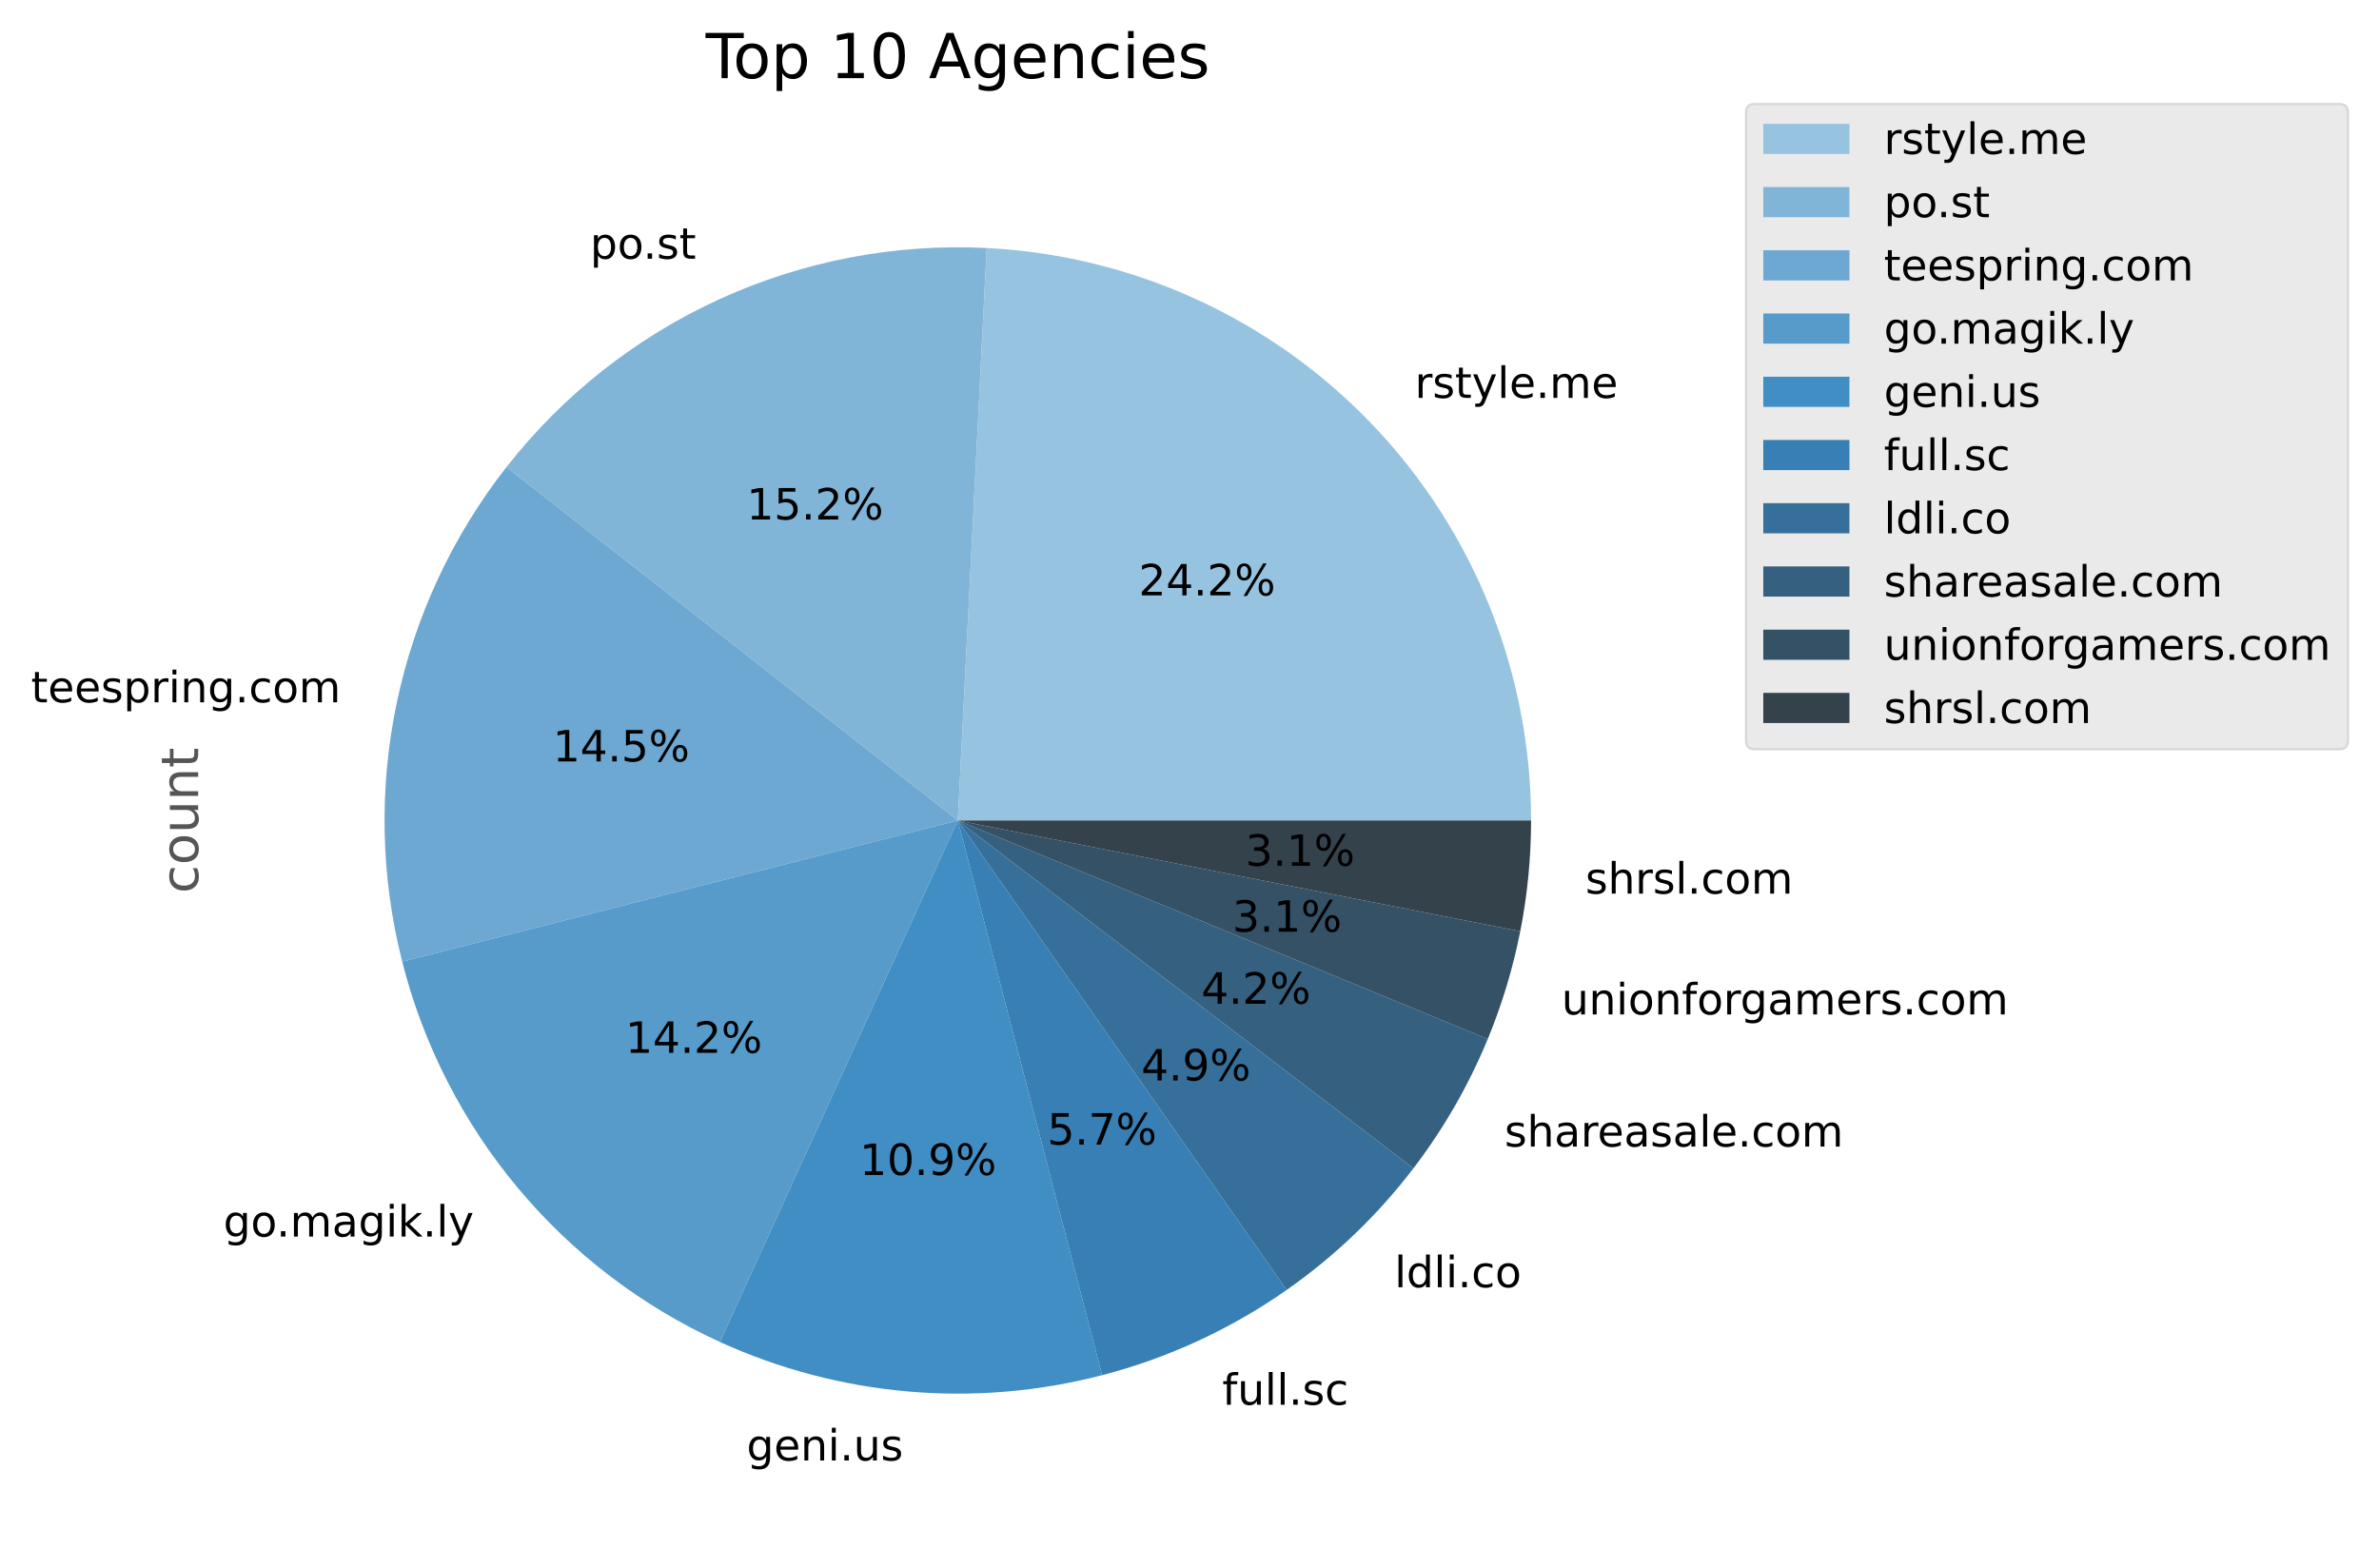
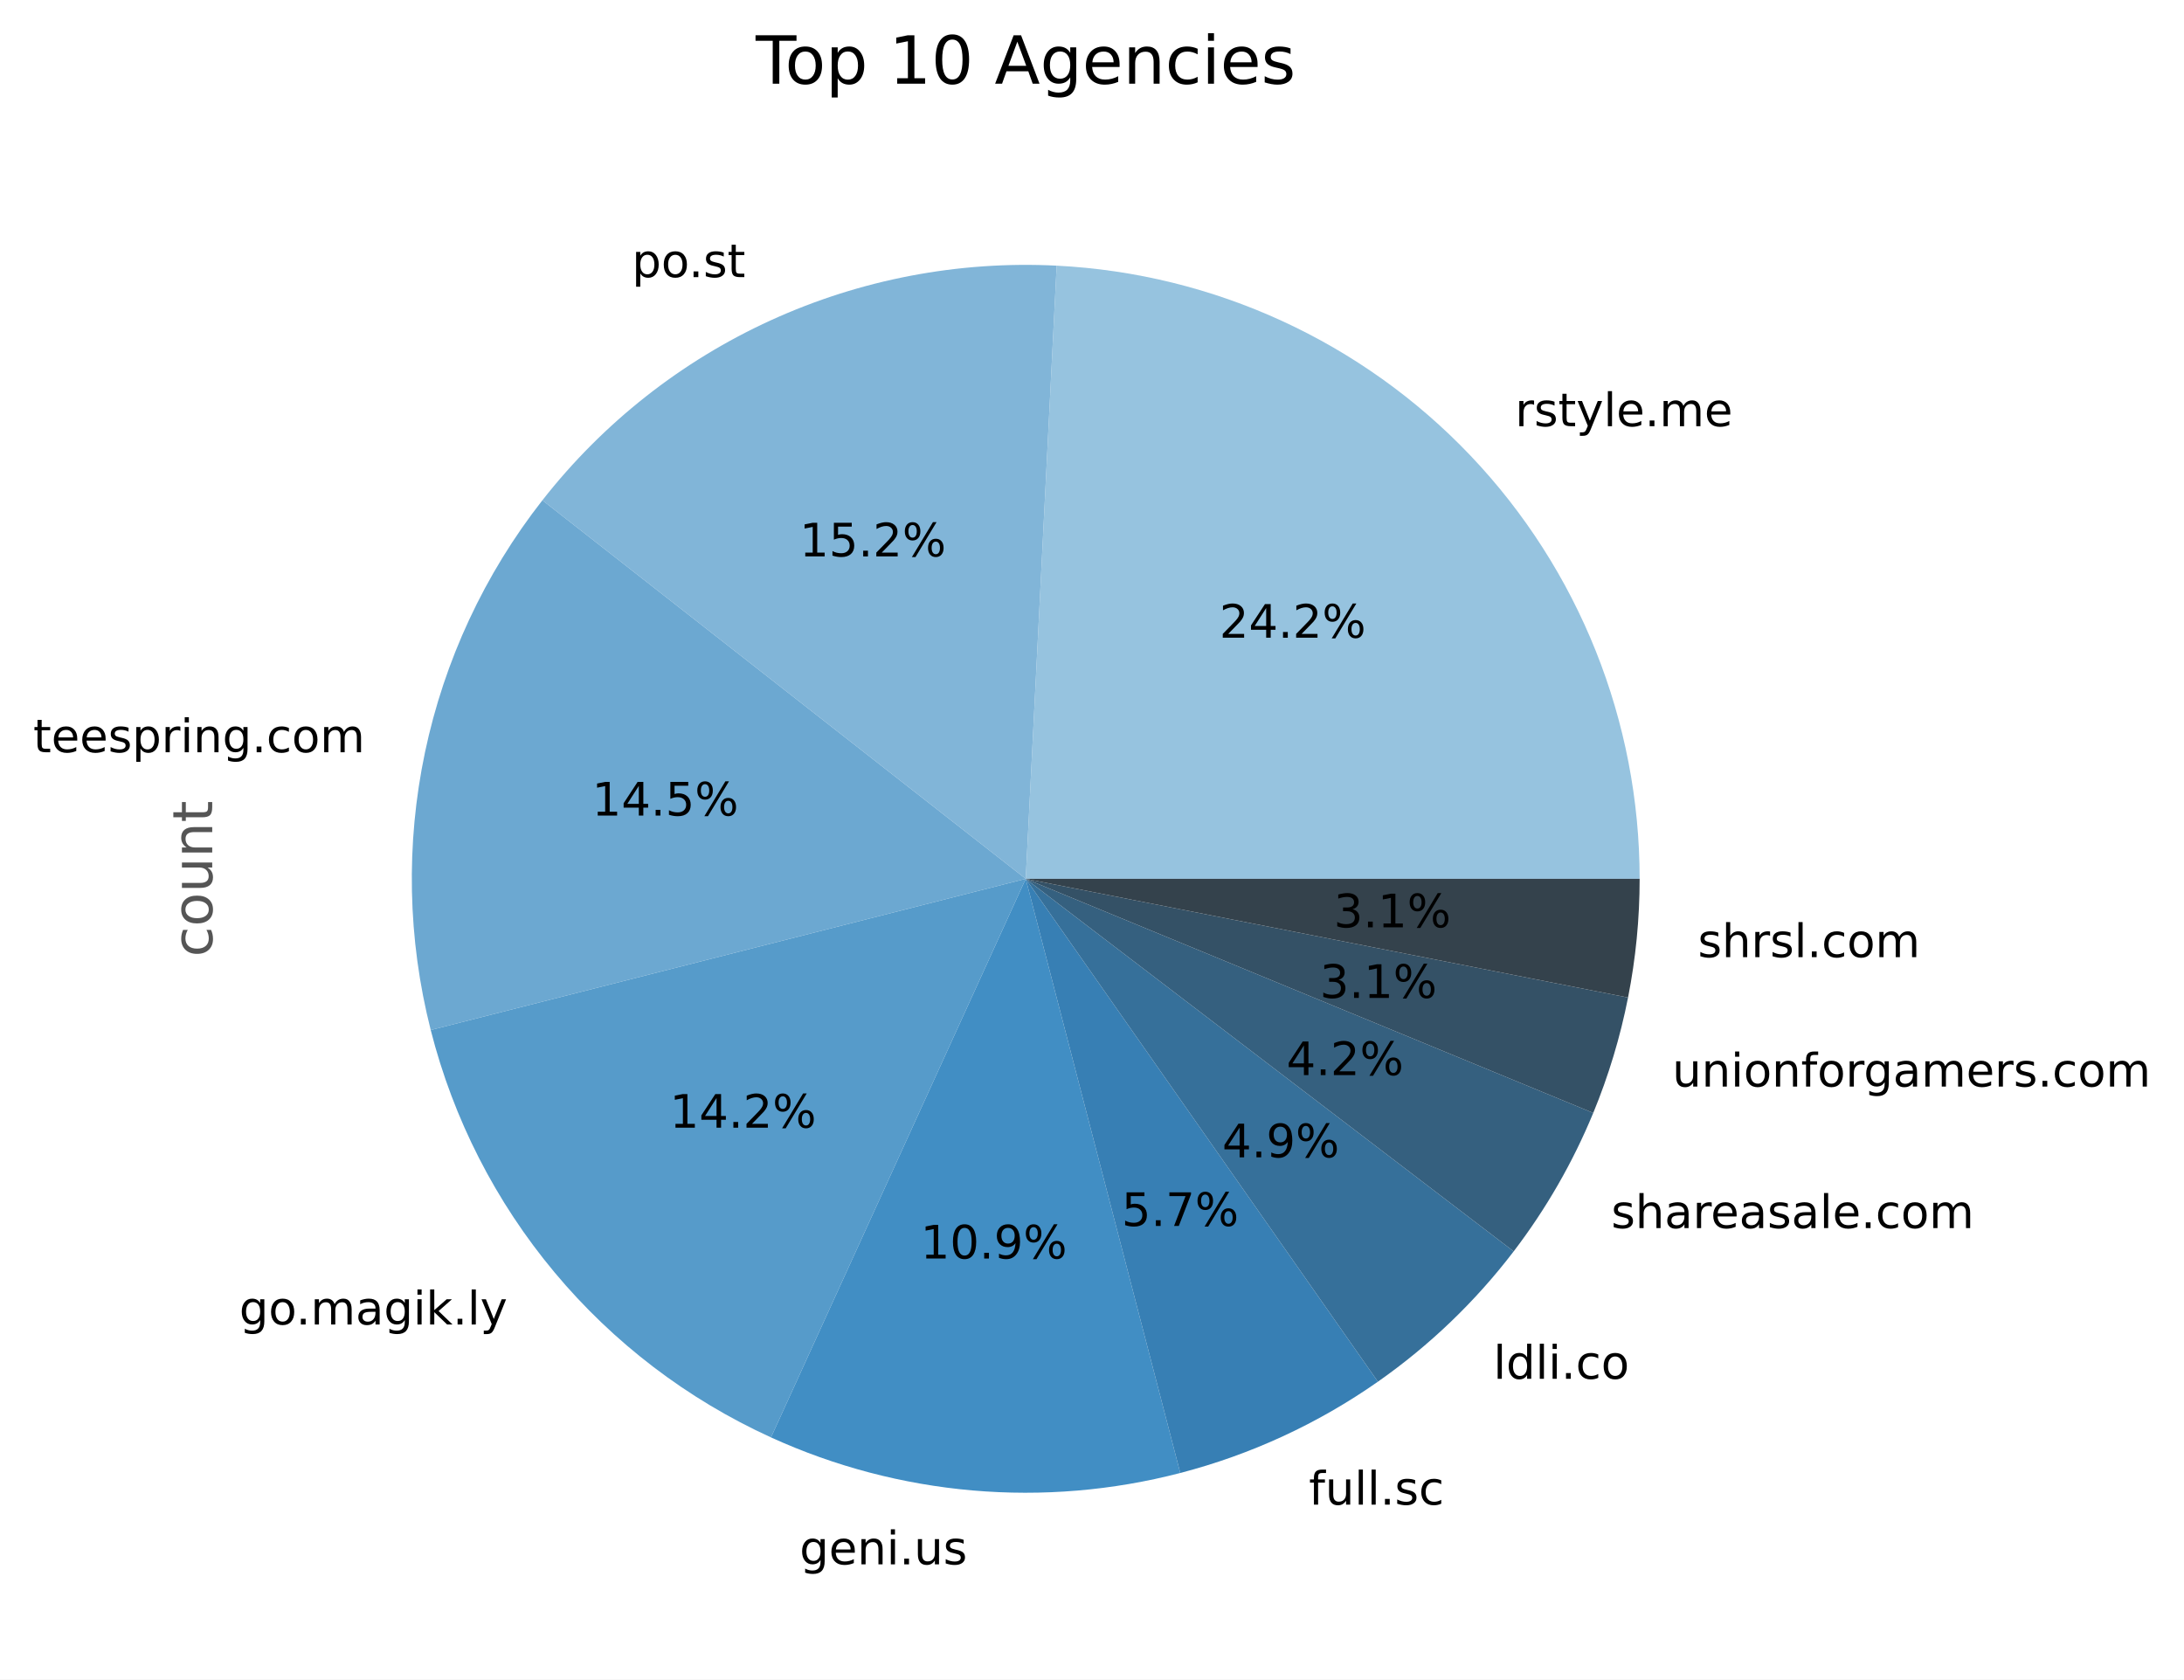
- <svg xmlns="http://www.w3.org/2000/svg" xmlns:xlink="http://www.w3.org/1999/xlink" width="552.173pt" height="363.982pt" viewBox="0 0 552.173 363.982" version="1.1">
+ <svg xmlns="http://www.w3.org/2000/svg" xmlns:xlink="http://www.w3.org/1999/xlink" width="473.348pt" height="363.982pt" viewBox="0 0 473.348 363.982" version="1.1">
  <defs>
    <style type="text/css">*{stroke-linejoin: round; stroke-linecap: butt}</style>
  </defs>
  <g id="figure_1">
    <g id="patch_1">
-       <path d="M -0 363.982  L 552.173 363.982  L 552.173 0  L -0 0  z " style="fill: #ffffff" />
+       <path d="M -0 363.982  L 473.348 363.982  L 473.348 0  L -0 0  z " style="fill: #ffffff" />
    </g>
    <g id="axes_1">
      <g id="matplotlib.axis_1" />
      <g id="matplotlib.axis_2">
        <g id="text_1">
          <g style="fill: #555555" transform="translate(45.99431 207.3893)rotate(-90)scale(0.12 -0.12)">
            <defs>
              <path id="DejaVuSans-63" d="M 3122 3366  L 3122 2828  Q 2878 2963 2633 3030  Q 2388 3097 2138 3097  Q 1578 3097 1268 2742  Q 959 2388 959 1747  Q 959 1106 1268 751  Q 1578 397 2138 397  Q 2388 397 2633 464  Q 2878 531 3122 666  L 3122 134  Q 2881 22 2623 -34  Q 2366 -91 2075 -91  Q 1284 -91 818 406  Q 353 903 353 1747  Q 353 2603 823 3093  Q 1294 3584 2113 3584  Q 2378 3584 2631 3529  Q 2884 3475 3122 3366  z " transform="scale(0.015625)" />
              <path id="DejaVuSans-6f" d="M 1959 3097  Q 1497 3097 1228 2736  Q 959 2375 959 1747  Q 959 1119 1226 758  Q 1494 397 1959 397  Q 2419 397 2687 759  Q 2956 1122 2956 1747  Q 2956 2369 2687 2733  Q 2419 3097 1959 3097  z M 1959 3584  Q 2709 3584 3137 3096  Q 3566 2609 3566 1747  Q 3566 888 3137 398  Q 2709 -91 1959 -91  Q 1206 -91 779 398  Q 353 888 353 1747  Q 353 2609 779 3096  Q 1206 3584 1959 3584  z " transform="scale(0.015625)" />
              <path id="DejaVuSans-75" d="M 544 1381  L 544 3500  L 1119 3500  L 1119 1403  Q 1119 906 1312 657  Q 1506 409 1894 409  Q 2359 409 2629 706  Q 2900 1003 2900 1516  L 2900 3500  L 3475 3500  L 3475 0  L 2900 0  L 2900 538  Q 2691 219 2414 64  Q 2138 -91 1772 -91  Q 1169 -91 856 284  Q 544 659 544 1381  z M 1991 3584  L 1991 3584  z " transform="scale(0.015625)" />
              <path id="DejaVuSans-6e" d="M 3513 2113  L 3513 0  L 2938 0  L 2938 2094  Q 2938 2591 2744 2837  Q 2550 3084 2163 3084  Q 1697 3084 1428 2787  Q 1159 2491 1159 1978  L 1159 0  L 581 0  L 581 3500  L 1159 3500  L 1159 2956  Q 1366 3272 1645 3428  Q 1925 3584 2291 3584  Q 2894 3584 3203 3211  Q 3513 2838 3513 2113  z " transform="scale(0.015625)" />
              <path id="DejaVuSans-74" d="M 1172 4494  L 1172 3500  L 2356 3500  L 2356 3053  L 1172 3053  L 1172 1153  Q 1172 725 1289 603  Q 1406 481 1766 481  L 2356 481  L 2356 0  L 1766 0  Q 1100 0 847 248  Q 594 497 594 1153  L 594 3053  L 172 3053  L 172 3500  L 594 3500  L 594 4494  L 1172 4494  z " transform="scale(0.015625)" />
            </defs>
            <use xlink:href="#DejaVuSans-63" />
            <use xlink:href="#DejaVuSans-6f" x="54.98" />
            <use xlink:href="#DejaVuSans-75" x="116.162" />
            <use xlink:href="#DejaVuSans-6e" x="179.541" />
            <use xlink:href="#DejaVuSans-74" x="242.92" />
          </g>
        </g>
      </g>
      <g id="patch_2">
        <path d="M 355.366 190.462  C 355.366 156.346 342.245 123.503 318.737 98.779  C 295.229 74.054 263.089 59.294 229.016 57.575  L 222.31 190.462  L 355.366 190.462  z " style="fill: #96c3df" />
      </g>
      <g id="patch_3">
        <path d="M 229.016 57.575  C 207.723 56.5 186.481 60.559 167.084 69.408  C 147.687 78.257 130.698 91.64 117.553 108.426  L 222.31 190.462  L 229.016 57.575  z " style="fill: #81b5d8" />
      </g>
      <g id="patch_4">
        <path d="M 117.553 108.426  C 105.013 124.439 96.31 143.117 92.115 163.019  C 87.92 182.92 88.343 203.521 93.353 223.234  L 222.31 190.462  L 117.553 108.426  z " style="fill: #6ca8d1" />
      </g>
      <g id="patch_5">
        <path d="M 93.353 223.234  C 98.257 242.53 107.429 260.481 120.193 275.761  C 132.956 291.041 148.988 303.263 167.103 311.524  L 222.31 190.462  L 93.353 223.234  z " style="fill: #569bca" />
      </g>
      <g id="patch_6">
        <path d="M 167.103 311.524  C 180.903 317.817 195.679 321.705 210.789 323.018  C 225.9 324.331 241.125 323.051 255.804 319.233  L 222.31 190.462  L 167.103 311.524  z " style="fill: #418ec4" />
      </g>
      <g id="patch_7">
        <path d="M 255.804 319.233  C 263.461 317.241 270.925 314.571 278.107 311.253  C 285.289 307.935 292.162 303.984 298.642 299.445  L 222.31 190.462  L 255.804 319.233  z " style="fill: #377fb4" />
      </g>
      <g id="patch_8">
        <path d="M 298.642 299.445  C 304.234 295.528 309.517 291.187 314.443 286.459  C 319.369 281.731 323.924 276.631 328.067 271.204  L 222.31 190.462  L 298.642 299.445  z " style="fill: #36709a" />
      </g>
      <g id="patch_9">
        <path d="M 328.067 271.204  C 331.578 266.606 334.785 261.783 337.668 256.766  C 340.552 251.75 343.105 246.551 345.311 241.203  L 222.31 190.462  L 328.067 271.204  z " style="fill: #35607f" />
      </g>
      <g id="patch_10">
        <path d="M 345.311 241.203  C 346.974 237.17 348.438 233.059 349.698 228.883  C 350.958 224.707 352.011 220.471 352.854 216.192  L 222.31 190.462  L 345.311 241.203  z " style="fill: #345166" />
      </g>
      <g id="patch_11">
        <path d="M 352.854 216.192  C 353.689 211.957 354.317 207.684 354.737 203.388  C 355.156 199.092 355.366 194.778 355.366 190.462  L 222.31 190.462  L 352.854 216.192  z " style="fill: #34424c" />
      </g>
      <g id="text_2">
        <g transform="translate(328.3793 92.36972)scale(0.1 -0.1)">
          <defs>
            <path id="DejaVuSans-72" d="M 2631 2963  Q 2534 3019 2420 3045  Q 2306 3072 2169 3072  Q 1681 3072 1420 2755  Q 1159 2438 1159 1844  L 1159 0  L 581 0  L 581 3500  L 1159 3500  L 1159 2956  Q 1341 3275 1631 3429  Q 1922 3584 2338 3584  Q 2397 3584 2469 3576  Q 2541 3569 2628 3553  L 2631 2963  z " transform="scale(0.015625)" />
            <path id="DejaVuSans-73" d="M 2834 3397  L 2834 2853  Q 2591 2978 2328 3040  Q 2066 3103 1784 3103  Q 1356 3103 1142 2972  Q 928 2841 928 2578  Q 928 2378 1081 2264  Q 1234 2150 1697 2047  L 1894 2003  Q 2506 1872 2764 1633  Q 3022 1394 3022 966  Q 3022 478 2636 193  Q 2250 -91 1575 -91  Q 1294 -91 989 -36  Q 684 19 347 128  L 347 722  Q 666 556 975 473  Q 1284 391 1588 391  Q 1994 391 2212 530  Q 2431 669 2431 922  Q 2431 1156 2273 1281  Q 2116 1406 1581 1522  L 1381 1569  Q 847 1681 609 1914  Q 372 2147 372 2553  Q 372 3047 722 3315  Q 1072 3584 1716 3584  Q 2034 3584 2315 3537  Q 2597 3491 2834 3397  z " transform="scale(0.015625)" />
            <path id="DejaVuSans-79" d="M 2059 -325  Q 1816 -950 1584 -1140  Q 1353 -1331 966 -1331  L 506 -1331  L 506 -850  L 844 -850  Q 1081 -850 1212 -737  Q 1344 -625 1503 -206  L 1606 56  L 191 3500  L 800 3500  L 1894 763  L 2988 3500  L 3597 3500  L 2059 -325  z " transform="scale(0.015625)" />
            <path id="DejaVuSans-6c" d="M 603 4863  L 1178 4863  L 1178 0  L 603 0  L 603 4863  z " transform="scale(0.015625)" />
            <path id="DejaVuSans-65" d="M 3597 1894  L 3597 1613  L 953 1613  Q 991 1019 1311 708  Q 1631 397 2203 397  Q 2534 397 2845 478  Q 3156 559 3463 722  L 3463 178  Q 3153 47 2828 -22  Q 2503 -91 2169 -91  Q 1331 -91 842 396  Q 353 884 353 1716  Q 353 2575 817 3079  Q 1281 3584 2069 3584  Q 2775 3584 3186 3129  Q 3597 2675 3597 1894  z M 3022 2063  Q 3016 2534 2758 2815  Q 2500 3097 2075 3097  Q 1594 3097 1305 2825  Q 1016 2553 972 2059  L 3022 2063  z " transform="scale(0.015625)" />
            <path id="DejaVuSans-2e" d="M 684 794  L 1344 794  L 1344 0  L 684 0  L 684 794  z " transform="scale(0.015625)" />
            <path id="DejaVuSans-6d" d="M 3328 2828  Q 3544 3216 3844 3400  Q 4144 3584 4550 3584  Q 5097 3584 5394 3201  Q 5691 2819 5691 2113  L 5691 0  L 5113 0  L 5113 2094  Q 5113 2597 4934 2840  Q 4756 3084 4391 3084  Q 3944 3084 3684 2787  Q 3425 2491 3425 1978  L 3425 0  L 2847 0  L 2847 2094  Q 2847 2600 2669 2842  Q 2491 3084 2119 3084  Q 1678 3084 1418 2786  Q 1159 2488 1159 1978  L 1159 0  L 581 0  L 581 3500  L 1159 3500  L 1159 2956  Q 1356 3278 1631 3431  Q 1906 3584 2284 3584  Q 2666 3584 2933 3390  Q 3200 3197 3328 2828  z " transform="scale(0.015625)" />
          </defs>
          <use xlink:href="#DejaVuSans-72" />
          <use xlink:href="#DejaVuSans-73" x="41.113" />
          <use xlink:href="#DejaVuSans-74" x="93.213" />
          <use xlink:href="#DejaVuSans-79" x="132.422" />
          <use xlink:href="#DejaVuSans-6c" x="191.602" />
          <use xlink:href="#DejaVuSans-65" x="219.385" />
          <use xlink:href="#DejaVuSans-2e" x="280.908" />
          <use xlink:href="#DejaVuSans-6d" x="312.695" />
          <use xlink:href="#DejaVuSans-65" x="410.107" />
        </g>
      </g>
      <g id="text_3">
        <g transform="translate(264.2824 138.2113)scale(0.1 -0.1)">
          <defs>
            <path id="DejaVuSans-32" d="M 1228 531  L 3431 531  L 3431 0  L 469 0  L 469 531  Q 828 903 1448 1529  Q 2069 2156 2228 2338  Q 2531 2678 2651 2914  Q 2772 3150 2772 3378  Q 2772 3750 2511 3984  Q 2250 4219 1831 4219  Q 1534 4219 1204 4116  Q 875 4013 500 3803  L 500 4441  Q 881 4594 1212 4672  Q 1544 4750 1819 4750  Q 2544 4750 2975 4387  Q 3406 4025 3406 3419  Q 3406 3131 3298 2873  Q 3191 2616 2906 2266  Q 2828 2175 2409 1742  Q 1991 1309 1228 531  z " transform="scale(0.015625)" />
            <path id="DejaVuSans-34" d="M 2419 4116  L 825 1625  L 2419 1625  L 2419 4116  z M 2253 4666  L 3047 4666  L 3047 1625  L 3713 1625  L 3713 1100  L 3047 1100  L 3047 0  L 2419 0  L 2419 1100  L 313 1100  L 313 1709  L 2253 4666  z " transform="scale(0.015625)" />
            <path id="DejaVuSans-25" d="M 4653 2053  Q 4381 2053 4226 1822  Q 4072 1591 4072 1178  Q 4072 772 4226 539  Q 4381 306 4653 306  Q 4919 306 5073 539  Q 5228 772 5228 1178  Q 5228 1588 5073 1820  Q 4919 2053 4653 2053  z M 4653 2450  Q 5147 2450 5437 2106  Q 5728 1763 5728 1178  Q 5728 594 5436 251  Q 5144 -91 4653 -91  Q 4153 -91 3862 251  Q 3572 594 3572 1178  Q 3572 1766 3864 2108  Q 4156 2450 4653 2450  z M 1428 4353  Q 1159 4353 1004 4120  Q 850 3888 850 3481  Q 850 3069 1003 2837  Q 1156 2606 1428 2606  Q 1700 2606 1854 2837  Q 2009 3069 2009 3481  Q 2009 3884 1853 4118  Q 1697 4353 1428 4353  z M 4250 4750  L 4750 4750  L 1831 -91  L 1331 -91  L 4250 4750  z M 1428 4750  Q 1922 4750 2215 4408  Q 2509 4066 2509 3481  Q 2509 2891 2217 2550  Q 1925 2209 1428 2209  Q 931 2209 642 2551  Q 353 2894 353 3481  Q 353 4063 643 4406  Q 934 4750 1428 4750  z " transform="scale(0.015625)" />
          </defs>
          <use xlink:href="#DejaVuSans-32" />
          <use xlink:href="#DejaVuSans-34" x="63.623" />
          <use xlink:href="#DejaVuSans-2e" x="127.246" />
          <use xlink:href="#DejaVuSans-32" x="159.033" />
          <use xlink:href="#DejaVuSans-25" x="222.656" />
        </g>
      </g>
      <g id="text_4">
        <g transform="translate(136.961 60.06227)scale(0.1 -0.1)">
          <defs>
            <path id="DejaVuSans-70" d="M 1159 525  L 1159 -1331  L 581 -1331  L 581 3500  L 1159 3500  L 1159 2969  Q 1341 3281 1617 3432  Q 1894 3584 2278 3584  Q 2916 3584 3314 3078  Q 3713 2572 3713 1747  Q 3713 922 3314 415  Q 2916 -91 2278 -91  Q 1894 -91 1617 61  Q 1341 213 1159 525  z M 3116 1747  Q 3116 2381 2855 2742  Q 2594 3103 2138 3103  Q 1681 3103 1420 2742  Q 1159 2381 1159 1747  Q 1159 1113 1420 752  Q 1681 391 2138 391  Q 2594 391 2855 752  Q 3116 1113 3116 1747  z " transform="scale(0.015625)" />
          </defs>
          <use xlink:href="#DejaVuSans-70" />
          <use xlink:href="#DejaVuSans-6f" x="63.477" />
          <use xlink:href="#DejaVuSans-2e" x="122.908" />
          <use xlink:href="#DejaVuSans-73" x="154.695" />
          <use xlink:href="#DejaVuSans-74" x="206.795" />
        </g>
      </g>
      <g id="text_5">
        <g transform="translate(173.2905 120.589)scale(0.1 -0.1)">
          <defs>
            <path id="DejaVuSans-31" d="M 794 531  L 1825 531  L 1825 4091  L 703 3866  L 703 4441  L 1819 4666  L 2450 4666  L 2450 531  L 3481 531  L 3481 0  L 794 0  L 794 531  z " transform="scale(0.015625)" />
            <path id="DejaVuSans-35" d="M 691 4666  L 3169 4666  L 3169 4134  L 1269 4134  L 1269 2991  Q 1406 3038 1543 3061  Q 1681 3084 1819 3084  Q 2600 3084 3056 2656  Q 3513 2228 3513 1497  Q 3513 744 3044 326  Q 2575 -91 1722 -91  Q 1428 -91 1123 -41  Q 819 9 494 109  L 494 744  Q 775 591 1075 516  Q 1375 441 1709 441  Q 2250 441 2565 725  Q 2881 1009 2881 1497  Q 2881 1984 2565 2268  Q 2250 2553 1709 2553  Q 1456 2553 1204 2497  Q 953 2441 691 2322  L 691 4666  z " transform="scale(0.015625)" />
          </defs>
          <use xlink:href="#DejaVuSans-31" />
          <use xlink:href="#DejaVuSans-35" x="63.623" />
          <use xlink:href="#DejaVuSans-2e" x="127.246" />
          <use xlink:href="#DejaVuSans-32" x="159.033" />
          <use xlink:href="#DejaVuSans-25" x="222.656" />
        </g>
      </g>
      <g id="text_6">
        <g transform="translate(7.2 163.0336)scale(0.1 -0.1)">
          <defs>
            <path id="DejaVuSans-69" d="M 603 3500  L 1178 3500  L 1178 0  L 603 0  L 603 3500  z M 603 4863  L 1178 4863  L 1178 4134  L 603 4134  L 603 4863  z " transform="scale(0.015625)" />
            <path id="DejaVuSans-67" d="M 2906 1791  Q 2906 2416 2648 2759  Q 2391 3103 1925 3103  Q 1463 3103 1205 2759  Q 947 2416 947 1791  Q 947 1169 1205 825  Q 1463 481 1925 481  Q 2391 481 2648 825  Q 2906 1169 2906 1791  z M 3481 434  Q 3481 -459 3084 -895  Q 2688 -1331 1869 -1331  Q 1566 -1331 1297 -1286  Q 1028 -1241 775 -1147  L 775 -588  Q 1028 -725 1275 -790  Q 1522 -856 1778 -856  Q 2344 -856 2625 -561  Q 2906 -266 2906 331  L 2906 616  Q 2728 306 2450 153  Q 2172 0 1784 0  Q 1141 0 747 490  Q 353 981 353 1791  Q 353 2603 747 3093  Q 1141 3584 1784 3584  Q 2172 3584 2450 3431  Q 2728 3278 2906 2969  L 2906 3500  L 3481 3500  L 3481 434  z " transform="scale(0.015625)" />
          </defs>
          <use xlink:href="#DejaVuSans-74" />
          <use xlink:href="#DejaVuSans-65" x="39.209" />
          <use xlink:href="#DejaVuSans-65" x="100.732" />
          <use xlink:href="#DejaVuSans-73" x="162.256" />
          <use xlink:href="#DejaVuSans-70" x="214.355" />
          <use xlink:href="#DejaVuSans-72" x="277.832" />
          <use xlink:href="#DejaVuSans-69" x="318.945" />
          <use xlink:href="#DejaVuSans-6e" x="346.729" />
          <use xlink:href="#DejaVuSans-67" x="410.107" />
          <use xlink:href="#DejaVuSans-2e" x="473.584" />
          <use xlink:href="#DejaVuSans-63" x="505.371" />
          <use xlink:href="#DejaVuSans-6f" x="560.352" />
          <use xlink:href="#DejaVuSans-6d" x="621.533" />
        </g>
      </g>
      <g id="text_7">
        <g transform="translate(128.3093 176.7552)scale(0.1 -0.1)">
          <use xlink:href="#DejaVuSans-31" />
          <use xlink:href="#DejaVuSans-34" x="63.623" />
          <use xlink:href="#DejaVuSans-2e" x="127.246" />
          <use xlink:href="#DejaVuSans-35" x="159.033" />
          <use xlink:href="#DejaVuSans-25" x="222.656" />
        </g>
      </g>
      <g id="text_8">
        <g transform="translate(51.84988 287.0505)scale(0.1 -0.1)">
          <defs>
            <path id="DejaVuSans-61" d="M 2194 1759  Q 1497 1759 1228 1600  Q 959 1441 959 1056  Q 959 750 1161 570  Q 1363 391 1709 391  Q 2188 391 2477 730  Q 2766 1069 2766 1631  L 2766 1759  L 2194 1759  z M 3341 1997  L 3341 0  L 2766 0  L 2766 531  Q 2569 213 2275 61  Q 1981 -91 1556 -91  Q 1019 -91 701 211  Q 384 513 384 1019  Q 384 1609 779 1909  Q 1175 2209 1959 2209  L 2766 2209  L 2766 2266  Q 2766 2663 2505 2880  Q 2244 3097 1772 3097  Q 1472 3097 1187 3025  Q 903 2953 641 2809  L 641 3341  Q 956 3463 1253 3523  Q 1550 3584 1831 3584  Q 2591 3584 2966 3190  Q 3341 2797 3341 1997  z " transform="scale(0.015625)" />
            <path id="DejaVuSans-6b" d="M 581 4863  L 1159 4863  L 1159 1991  L 2875 3500  L 3609 3500  L 1753 1863  L 3688 0  L 2938 0  L 1159 1709  L 1159 0  L 581 0  L 581 4863  z " transform="scale(0.015625)" />
          </defs>
          <use xlink:href="#DejaVuSans-67" />
          <use xlink:href="#DejaVuSans-6f" x="63.477" />
          <use xlink:href="#DejaVuSans-2e" x="122.908" />
          <use xlink:href="#DejaVuSans-6d" x="154.695" />
          <use xlink:href="#DejaVuSans-61" x="252.107" />
          <use xlink:href="#DejaVuSans-67" x="313.387" />
          <use xlink:href="#DejaVuSans-69" x="376.863" />
          <use xlink:href="#DejaVuSans-6b" x="404.646" />
          <use xlink:href="#DejaVuSans-2e" x="462.557" />
          <use xlink:href="#DejaVuSans-6c" x="494.344" />
          <use xlink:href="#DejaVuSans-79" x="522.127" />
        </g>
      </g>
      <g id="text_9">
        <g transform="translate(145.1561 244.4008)scale(0.1 -0.1)">
          <use xlink:href="#DejaVuSans-31" />
          <use xlink:href="#DejaVuSans-34" x="63.623" />
          <use xlink:href="#DejaVuSans-2e" x="127.246" />
          <use xlink:href="#DejaVuSans-32" x="159.033" />
          <use xlink:href="#DejaVuSans-25" x="222.656" />
        </g>
      </g>
      <g id="text_10">
        <g transform="translate(173.2951 339.0331)scale(0.1 -0.1)">
          <use xlink:href="#DejaVuSans-67" />
          <use xlink:href="#DejaVuSans-65" x="63.477" />
          <use xlink:href="#DejaVuSans-6e" x="125" />
          <use xlink:href="#DejaVuSans-69" x="188.379" />
          <use xlink:href="#DejaVuSans-2e" x="216.162" />
          <use xlink:href="#DejaVuSans-75" x="247.949" />
          <use xlink:href="#DejaVuSans-73" x="311.328" />
        </g>
      </g>
      <g id="text_11">
        <g transform="translate(199.514 272.7549)scale(0.1 -0.1)">
          <defs>
            <path id="DejaVuSans-30" d="M 2034 4250  Q 1547 4250 1301 3770  Q 1056 3291 1056 2328  Q 1056 1369 1301 889  Q 1547 409 2034 409  Q 2525 409 2770 889  Q 3016 1369 3016 2328  Q 3016 3291 2770 3770  Q 2525 4250 2034 4250  z M 2034 4750  Q 2819 4750 3233 4129  Q 3647 3509 3647 2328  Q 3647 1150 3233 529  Q 2819 -91 2034 -91  Q 1250 -91 836 529  Q 422 1150 422 2328  Q 422 3509 836 4129  Q 1250 4750 2034 4750  z " transform="scale(0.015625)" />
            <path id="DejaVuSans-39" d="M 703 97  L 703 672  Q 941 559 1184 500  Q 1428 441 1663 441  Q 2288 441 2617 861  Q 2947 1281 2994 2138  Q 2813 1869 2534 1725  Q 2256 1581 1919 1581  Q 1219 1581 811 2004  Q 403 2428 403 3163  Q 403 3881 828 4315  Q 1253 4750 1959 4750  Q 2769 4750 3195 4129  Q 3622 3509 3622 2328  Q 3622 1225 3098 567  Q 2575 -91 1691 -91  Q 1453 -91 1209 -44  Q 966 3 703 97  z M 1959 2075  Q 2384 2075 2632 2365  Q 2881 2656 2881 3163  Q 2881 3666 2632 3958  Q 2384 4250 1959 4250  Q 1534 4250 1286 3958  Q 1038 3666 1038 3163  Q 1038 2656 1286 2365  Q 1534 2075 1959 2075  z " transform="scale(0.015625)" />
          </defs>
          <use xlink:href="#DejaVuSans-31" />
          <use xlink:href="#DejaVuSans-30" x="63.623" />
          <use xlink:href="#DejaVuSans-2e" x="127.246" />
          <use xlink:href="#DejaVuSans-39" x="159.033" />
          <use xlink:href="#DejaVuSans-25" x="222.656" />
        </g>
      </g>
      <g id="text_12">
        <g transform="translate(283.6868 326.0917)scale(0.1 -0.1)">
          <defs>
            <path id="DejaVuSans-66" d="M 2375 4863  L 2375 4384  L 1825 4384  Q 1516 4384 1395 4259  Q 1275 4134 1275 3809  L 1275 3500  L 2222 3500  L 2222 3053  L 1275 3053  L 1275 0  L 697 0  L 697 3053  L 147 3053  L 147 3500  L 697 3500  L 697 3744  Q 697 4328 969 4595  Q 1241 4863 1831 4863  L 2375 4863  z " transform="scale(0.015625)" />
          </defs>
          <use xlink:href="#DejaVuSans-66" />
          <use xlink:href="#DejaVuSans-75" x="35.205" />
          <use xlink:href="#DejaVuSans-6c" x="98.584" />
          <use xlink:href="#DejaVuSans-6c" x="126.367" />
          <use xlink:href="#DejaVuSans-2e" x="154.15" />
          <use xlink:href="#DejaVuSans-73" x="185.938" />
          <use xlink:href="#DejaVuSans-63" x="238.037" />
        </g>
      </g>
      <g id="text_13">
        <g transform="translate(243.0859 265.696)scale(0.1 -0.1)">
          <defs>
            <path id="DejaVuSans-37" d="M 525 4666  L 3525 4666  L 3525 4397  L 1831 0  L 1172 0  L 2766 4134  L 525 4134  L 525 4666  z " transform="scale(0.015625)" />
          </defs>
          <use xlink:href="#DejaVuSans-35" />
          <use xlink:href="#DejaVuSans-2e" x="63.623" />
          <use xlink:href="#DejaVuSans-37" x="95.41" />
          <use xlink:href="#DejaVuSans-25" x="159.033" />
        </g>
      </g>
      <g id="text_14">
        <g transform="translate(323.6561 298.8179)scale(0.1 -0.1)">
          <defs>
            <path id="DejaVuSans-64" d="M 2906 2969  L 2906 4863  L 3481 4863  L 3481 0  L 2906 0  L 2906 525  Q 2725 213 2448 61  Q 2172 -91 1784 -91  Q 1150 -91 751 415  Q 353 922 353 1747  Q 353 2572 751 3078  Q 1150 3584 1784 3584  Q 2172 3584 2448 3432  Q 2725 3281 2906 2969  z M 947 1747  Q 947 1113 1208 752  Q 1469 391 1925 391  Q 2381 391 2643 752  Q 2906 1113 2906 1747  Q 2906 2381 2643 2742  Q 2381 3103 1925 3103  Q 1469 3103 1208 2742  Q 947 2381 947 1747  z " transform="scale(0.015625)" />
          </defs>
          <use xlink:href="#DejaVuSans-6c" />
          <use xlink:href="#DejaVuSans-64" x="27.783" />
          <use xlink:href="#DejaVuSans-6c" x="91.26" />
          <use xlink:href="#DejaVuSans-69" x="119.043" />
          <use xlink:href="#DejaVuSans-2e" x="146.826" />
          <use xlink:href="#DejaVuSans-63" x="178.613" />
          <use xlink:href="#DejaVuSans-6f" x="233.594" />
        </g>
      </g>
      <g id="text_15">
        <g transform="translate(264.8873 250.8194)scale(0.1 -0.1)">
          <use xlink:href="#DejaVuSans-34" />
          <use xlink:href="#DejaVuSans-2e" x="63.623" />
          <use xlink:href="#DejaVuSans-39" x="95.41" />
          <use xlink:href="#DejaVuSans-25" x="159.033" />
        </g>
      </g>
      <g id="text_16">
        <g transform="translate(349.2043 266.1563)scale(0.1 -0.1)">
          <defs>
            <path id="DejaVuSans-68" d="M 3513 2113  L 3513 0  L 2938 0  L 2938 2094  Q 2938 2591 2744 2837  Q 2550 3084 2163 3084  Q 1697 3084 1428 2787  Q 1159 2491 1159 1978  L 1159 0  L 581 0  L 581 4863  L 1159 4863  L 1159 2956  Q 1366 3272 1645 3428  Q 1925 3584 2291 3584  Q 2894 3584 3203 3211  Q 3513 2838 3513 2113  z " transform="scale(0.015625)" />
          </defs>
          <use xlink:href="#DejaVuSans-73" />
          <use xlink:href="#DejaVuSans-68" x="52.1" />
          <use xlink:href="#DejaVuSans-61" x="115.479" />
          <use xlink:href="#DejaVuSans-72" x="176.758" />
          <use xlink:href="#DejaVuSans-65" x="215.621" />
          <use xlink:href="#DejaVuSans-61" x="277.145" />
          <use xlink:href="#DejaVuSans-73" x="338.424" />
          <use xlink:href="#DejaVuSans-61" x="390.523" />
          <use xlink:href="#DejaVuSans-6c" x="451.803" />
          <use xlink:href="#DejaVuSans-65" x="479.586" />
          <use xlink:href="#DejaVuSans-2e" x="541.109" />
          <use xlink:href="#DejaVuSans-63" x="572.896" />
          <use xlink:href="#DejaVuSans-6f" x="627.877" />
          <use xlink:href="#DejaVuSans-6d" x="689.059" />
        </g>
      </g>
      <g id="text_17">
        <g transform="translate(278.8227 233.004)scale(0.1 -0.1)">
          <use xlink:href="#DejaVuSans-34" />
          <use xlink:href="#DejaVuSans-2e" x="63.623" />
          <use xlink:href="#DejaVuSans-32" x="95.41" />
          <use xlink:href="#DejaVuSans-25" x="159.033" />
        </g>
      </g>
      <g id="text_18">
        <g transform="translate(362.4368 235.4843)scale(0.1 -0.1)">
          <use xlink:href="#DejaVuSans-75" />
          <use xlink:href="#DejaVuSans-6e" x="63.379" />
          <use xlink:href="#DejaVuSans-69" x="126.758" />
          <use xlink:href="#DejaVuSans-6f" x="154.541" />
          <use xlink:href="#DejaVuSans-6e" x="215.723" />
          <use xlink:href="#DejaVuSans-66" x="279.102" />
          <use xlink:href="#DejaVuSans-6f" x="314.307" />
          <use xlink:href="#DejaVuSans-72" x="375.488" />
          <use xlink:href="#DejaVuSans-67" x="414.852" />
          <use xlink:href="#DejaVuSans-61" x="478.328" />
          <use xlink:href="#DejaVuSans-6d" x="539.607" />
          <use xlink:href="#DejaVuSans-65" x="637.02" />
          <use xlink:href="#DejaVuSans-72" x="698.543" />
          <use xlink:href="#DejaVuSans-73" x="739.656" />
          <use xlink:href="#DejaVuSans-2e" x="791.756" />
          <use xlink:href="#DejaVuSans-63" x="823.543" />
          <use xlink:href="#DejaVuSans-6f" x="878.523" />
          <use xlink:href="#DejaVuSans-6d" x="939.705" />
        </g>
      </g>
      <g id="text_19">
        <g transform="translate(286.0404 216.2737)scale(0.1 -0.1)">
          <defs>
            <path id="DejaVuSans-33" d="M 2597 2516  Q 3050 2419 3304 2112  Q 3559 1806 3559 1356  Q 3559 666 3084 287  Q 2609 -91 1734 -91  Q 1441 -91 1130 -33  Q 819 25 488 141  L 488 750  Q 750 597 1062 519  Q 1375 441 1716 441  Q 2309 441 2620 675  Q 2931 909 2931 1356  Q 2931 1769 2642 2001  Q 2353 2234 1838 2234  L 1294 2234  L 1294 2753  L 1863 2753  Q 2328 2753 2575 2939  Q 2822 3125 2822 3475  Q 2822 3834 2567 4026  Q 2313 4219 1838 4219  Q 1578 4219 1281 4162  Q 984 4106 628 3988  L 628 4550  Q 988 4650 1302 4700  Q 1616 4750 1894 4750  Q 2613 4750 3031 4423  Q 3450 4097 3450 3541  Q 3450 3153 3228 2886  Q 3006 2619 2597 2516  z " transform="scale(0.015625)" />
          </defs>
          <use xlink:href="#DejaVuSans-33" />
          <use xlink:href="#DejaVuSans-2e" x="63.623" />
          <use xlink:href="#DejaVuSans-31" x="95.41" />
          <use xlink:href="#DejaVuSans-25" x="159.033" />
        </g>
      </g>
      <g id="text_20">
        <g transform="translate(367.9792 207.4399)scale(0.1 -0.1)">
          <use xlink:href="#DejaVuSans-73" />
          <use xlink:href="#DejaVuSans-68" x="52.1" />
          <use xlink:href="#DejaVuSans-72" x="115.479" />
          <use xlink:href="#DejaVuSans-73" x="156.592" />
          <use xlink:href="#DejaVuSans-6c" x="208.691" />
          <use xlink:href="#DejaVuSans-2e" x="236.475" />
          <use xlink:href="#DejaVuSans-63" x="268.262" />
          <use xlink:href="#DejaVuSans-6f" x="323.242" />
          <use xlink:href="#DejaVuSans-6d" x="384.424" />
        </g>
      </g>
      <g id="text_21">
        <g transform="translate(289.0636 200.9768)scale(0.1 -0.1)">
          <use xlink:href="#DejaVuSans-33" />
          <use xlink:href="#DejaVuSans-2e" x="63.623" />
          <use xlink:href="#DejaVuSans-31" x="95.41" />
          <use xlink:href="#DejaVuSans-25" x="159.033" />
        </g>
      </g>
      <g id="text_22">
        <g transform="translate(163.7919 18.14175)scale(0.144 -0.144)">
          <defs>
            <path id="DejaVuSans-54" d="M -19 4666  L 3928 4666  L 3928 4134  L 2272 4134  L 2272 0  L 1638 0  L 1638 4134  L -19 4134  L -19 4666  z " transform="scale(0.015625)" />
            <path id="DejaVuSans-20" transform="scale(0.015625)" />
            <path id="DejaVuSans-41" d="M 2188 4044  L 1331 1722  L 3047 1722  L 2188 4044  z M 1831 4666  L 2547 4666  L 4325 0  L 3669 0  L 3244 1197  L 1141 1197  L 716 0  L 50 0  L 1831 4666  z " transform="scale(0.015625)" />
          </defs>
          <use xlink:href="#DejaVuSans-54" />
          <use xlink:href="#DejaVuSans-6f" x="44.084" />
          <use xlink:href="#DejaVuSans-70" x="105.266" />
          <use xlink:href="#DejaVuSans-20" x="168.742" />
          <use xlink:href="#DejaVuSans-31" x="200.529" />
          <use xlink:href="#DejaVuSans-30" x="264.152" />
          <use xlink:href="#DejaVuSans-20" x="327.775" />
          <use xlink:href="#DejaVuSans-41" x="359.562" />
          <use xlink:href="#DejaVuSans-67" x="427.971" />
          <use xlink:href="#DejaVuSans-65" x="491.447" />
          <use xlink:href="#DejaVuSans-6e" x="552.971" />
          <use xlink:href="#DejaVuSans-63" x="616.35" />
          <use xlink:href="#DejaVuSans-69" x="671.33" />
          <use xlink:href="#DejaVuSans-65" x="699.113" />
          <use xlink:href="#DejaVuSans-73" x="760.637" />
        </g>
      </g>
-       <g id="legend_1">
-         <g id="patch_12">
-           <path d="M 407.262 173.923  L 542.973 173.923  Q 544.973 173.923 544.973 171.923  L 544.973 26.142  Q 544.973 24.142 542.973 24.142  L 407.262 24.142  Q 405.262 24.142 405.262 26.142  L 405.262 171.923  Q 405.262 173.923 407.262 173.923  z " style="fill: #e5e5e5; opacity: 0.8; stroke: #cccccc; stroke-width: 0.5; stroke-linejoin: miter" />
-         </g>
-         <g id="patch_13">
-           <path d="M 409.262 35.74  L 429.262 35.74  L 429.262 28.74  L 409.262 28.74  z " style="fill: #96c3df" />
-         </g>
-         <g id="text_23">
-           <g transform="translate(437.2619 35.74019)scale(0.1 -0.1)">
-             <use xlink:href="#DejaVuSans-72" />
-             <use xlink:href="#DejaVuSans-73" x="41.113" />
-             <use xlink:href="#DejaVuSans-74" x="93.213" />
-             <use xlink:href="#DejaVuSans-79" x="132.422" />
-             <use xlink:href="#DejaVuSans-6c" x="191.602" />
-             <use xlink:href="#DejaVuSans-65" x="219.385" />
-             <use xlink:href="#DejaVuSans-2e" x="280.908" />
-             <use xlink:href="#DejaVuSans-6d" x="312.695" />
-             <use xlink:href="#DejaVuSans-65" x="410.107" />
-           </g>
-         </g>
-         <g id="patch_14">
-           <path d="M 409.262 50.418  L 429.262 50.418  L 429.262 43.418  L 409.262 43.418  z " style="fill: #81b5d8" />
-         </g>
-         <g id="text_24">
-           <g transform="translate(437.2619 50.41831)scale(0.1 -0.1)">
-             <use xlink:href="#DejaVuSans-70" />
-             <use xlink:href="#DejaVuSans-6f" x="63.477" />
-             <use xlink:href="#DejaVuSans-2e" x="122.908" />
-             <use xlink:href="#DejaVuSans-73" x="154.695" />
-             <use xlink:href="#DejaVuSans-74" x="206.795" />
-           </g>
-         </g>
-         <g id="patch_15">
-           <path d="M 409.262 65.096  L 429.262 65.096  L 429.262 58.096  L 409.262 58.096  z " style="fill: #6ca8d1" />
-         </g>
-         <g id="text_25">
-           <g transform="translate(437.2619 65.09644)scale(0.1 -0.1)">
-             <use xlink:href="#DejaVuSans-74" />
-             <use xlink:href="#DejaVuSans-65" x="39.209" />
-             <use xlink:href="#DejaVuSans-65" x="100.732" />
-             <use xlink:href="#DejaVuSans-73" x="162.256" />
-             <use xlink:href="#DejaVuSans-70" x="214.355" />
-             <use xlink:href="#DejaVuSans-72" x="277.832" />
-             <use xlink:href="#DejaVuSans-69" x="318.945" />
-             <use xlink:href="#DejaVuSans-6e" x="346.729" />
-             <use xlink:href="#DejaVuSans-67" x="410.107" />
-             <use xlink:href="#DejaVuSans-2e" x="473.584" />
-             <use xlink:href="#DejaVuSans-63" x="505.371" />
-             <use xlink:href="#DejaVuSans-6f" x="560.352" />
-             <use xlink:href="#DejaVuSans-6d" x="621.533" />
-           </g>
-         </g>
-         <g id="patch_16">
-           <path d="M 409.262 79.775  L 429.262 79.775  L 429.262 72.775  L 409.262 72.775  z " style="fill: #569bca" />
-         </g>
-         <g id="text_26">
-           <g transform="translate(437.2619 79.77456)scale(0.1 -0.1)">
-             <use xlink:href="#DejaVuSans-67" />
-             <use xlink:href="#DejaVuSans-6f" x="63.477" />
-             <use xlink:href="#DejaVuSans-2e" x="122.908" />
-             <use xlink:href="#DejaVuSans-6d" x="154.695" />
-             <use xlink:href="#DejaVuSans-61" x="252.107" />
-             <use xlink:href="#DejaVuSans-67" x="313.387" />
-             <use xlink:href="#DejaVuSans-69" x="376.863" />
-             <use xlink:href="#DejaVuSans-6b" x="404.646" />
-             <use xlink:href="#DejaVuSans-2e" x="462.557" />
-             <use xlink:href="#DejaVuSans-6c" x="494.344" />
-             <use xlink:href="#DejaVuSans-79" x="522.127" />
-           </g>
-         </g>
-         <g id="patch_17">
-           <path d="M 409.262 94.453  L 429.262 94.453  L 429.262 87.453  L 409.262 87.453  z " style="fill: #418ec4" />
-         </g>
-         <g id="text_27">
-           <g transform="translate(437.2619 94.45269)scale(0.1 -0.1)">
-             <use xlink:href="#DejaVuSans-67" />
-             <use xlink:href="#DejaVuSans-65" x="63.477" />
-             <use xlink:href="#DejaVuSans-6e" x="125" />
-             <use xlink:href="#DejaVuSans-69" x="188.379" />
-             <use xlink:href="#DejaVuSans-2e" x="216.162" />
-             <use xlink:href="#DejaVuSans-75" x="247.949" />
-             <use xlink:href="#DejaVuSans-73" x="311.328" />
-           </g>
-         </g>
-         <g id="patch_18">
-           <path d="M 409.262 109.131  L 429.262 109.131  L 429.262 102.131  L 409.262 102.131  z " style="fill: #377fb4" />
-         </g>
-         <g id="text_28">
-           <g transform="translate(437.2619 109.1308)scale(0.1 -0.1)">
-             <use xlink:href="#DejaVuSans-66" />
-             <use xlink:href="#DejaVuSans-75" x="35.205" />
-             <use xlink:href="#DejaVuSans-6c" x="98.584" />
-             <use xlink:href="#DejaVuSans-6c" x="126.367" />
-             <use xlink:href="#DejaVuSans-2e" x="154.15" />
-             <use xlink:href="#DejaVuSans-73" x="185.938" />
-             <use xlink:href="#DejaVuSans-63" x="238.037" />
-           </g>
-         </g>
-         <g id="patch_19">
-           <path d="M 409.262 123.809  L 429.262 123.809  L 429.262 116.809  L 409.262 116.809  z " style="fill: #36709a" />
-         </g>
-         <g id="text_29">
-           <g transform="translate(437.2619 123.8089)scale(0.1 -0.1)">
-             <use xlink:href="#DejaVuSans-6c" />
-             <use xlink:href="#DejaVuSans-64" x="27.783" />
-             <use xlink:href="#DejaVuSans-6c" x="91.26" />
-             <use xlink:href="#DejaVuSans-69" x="119.043" />
-             <use xlink:href="#DejaVuSans-2e" x="146.826" />
-             <use xlink:href="#DejaVuSans-63" x="178.613" />
-             <use xlink:href="#DejaVuSans-6f" x="233.594" />
-           </g>
-         </g>
-         <g id="patch_20">
-           <path d="M 409.262 138.487  L 429.262 138.487  L 429.262 131.487  L 409.262 131.487  z " style="fill: #35607f" />
-         </g>
-         <g id="text_30">
-           <g transform="translate(437.2619 138.4871)scale(0.1 -0.1)">
-             <use xlink:href="#DejaVuSans-73" />
-             <use xlink:href="#DejaVuSans-68" x="52.1" />
-             <use xlink:href="#DejaVuSans-61" x="115.479" />
-             <use xlink:href="#DejaVuSans-72" x="176.758" />
-             <use xlink:href="#DejaVuSans-65" x="215.621" />
-             <use xlink:href="#DejaVuSans-61" x="277.145" />
-             <use xlink:href="#DejaVuSans-73" x="338.424" />
-             <use xlink:href="#DejaVuSans-61" x="390.523" />
-             <use xlink:href="#DejaVuSans-6c" x="451.803" />
-             <use xlink:href="#DejaVuSans-65" x="479.586" />
-             <use xlink:href="#DejaVuSans-2e" x="541.109" />
-             <use xlink:href="#DejaVuSans-63" x="572.896" />
-             <use xlink:href="#DejaVuSans-6f" x="627.877" />
-             <use xlink:href="#DejaVuSans-6d" x="689.059" />
-           </g>
-         </g>
-         <g id="patch_21">
-           <path d="M 409.262 153.165  L 429.262 153.165  L 429.262 146.165  L 409.262 146.165  z " style="fill: #345166" />
-         </g>
-         <g id="text_31">
-           <g transform="translate(437.2619 153.1652)scale(0.1 -0.1)">
-             <use xlink:href="#DejaVuSans-75" />
-             <use xlink:href="#DejaVuSans-6e" x="63.379" />
-             <use xlink:href="#DejaVuSans-69" x="126.758" />
-             <use xlink:href="#DejaVuSans-6f" x="154.541" />
-             <use xlink:href="#DejaVuSans-6e" x="215.723" />
-             <use xlink:href="#DejaVuSans-66" x="279.102" />
-             <use xlink:href="#DejaVuSans-6f" x="314.307" />
-             <use xlink:href="#DejaVuSans-72" x="375.488" />
-             <use xlink:href="#DejaVuSans-67" x="414.852" />
-             <use xlink:href="#DejaVuSans-61" x="478.328" />
-             <use xlink:href="#DejaVuSans-6d" x="539.607" />
-             <use xlink:href="#DejaVuSans-65" x="637.02" />
-             <use xlink:href="#DejaVuSans-72" x="698.543" />
-             <use xlink:href="#DejaVuSans-73" x="739.656" />
-             <use xlink:href="#DejaVuSans-2e" x="791.756" />
-             <use xlink:href="#DejaVuSans-63" x="823.543" />
-             <use xlink:href="#DejaVuSans-6f" x="878.523" />
-             <use xlink:href="#DejaVuSans-6d" x="939.705" />
-           </g>
-         </g>
-         <g id="patch_22">
-           <path d="M 409.262 167.843  L 429.262 167.843  L 429.262 160.843  L 409.262 160.843  z " style="fill: #34424c" />
-         </g>
-         <g id="text_32">
-           <g transform="translate(437.2619 167.8433)scale(0.1 -0.1)">
-             <use xlink:href="#DejaVuSans-73" />
-             <use xlink:href="#DejaVuSans-68" x="52.1" />
-             <use xlink:href="#DejaVuSans-72" x="115.479" />
-             <use xlink:href="#DejaVuSans-73" x="156.592" />
-             <use xlink:href="#DejaVuSans-6c" x="208.691" />
-             <use xlink:href="#DejaVuSans-2e" x="236.475" />
-             <use xlink:href="#DejaVuSans-63" x="268.262" />
-             <use xlink:href="#DejaVuSans-6f" x="323.242" />
-             <use xlink:href="#DejaVuSans-6d" x="384.424" />
-           </g>
-         </g>
-       </g>
    </g>
  </g>
</svg>
